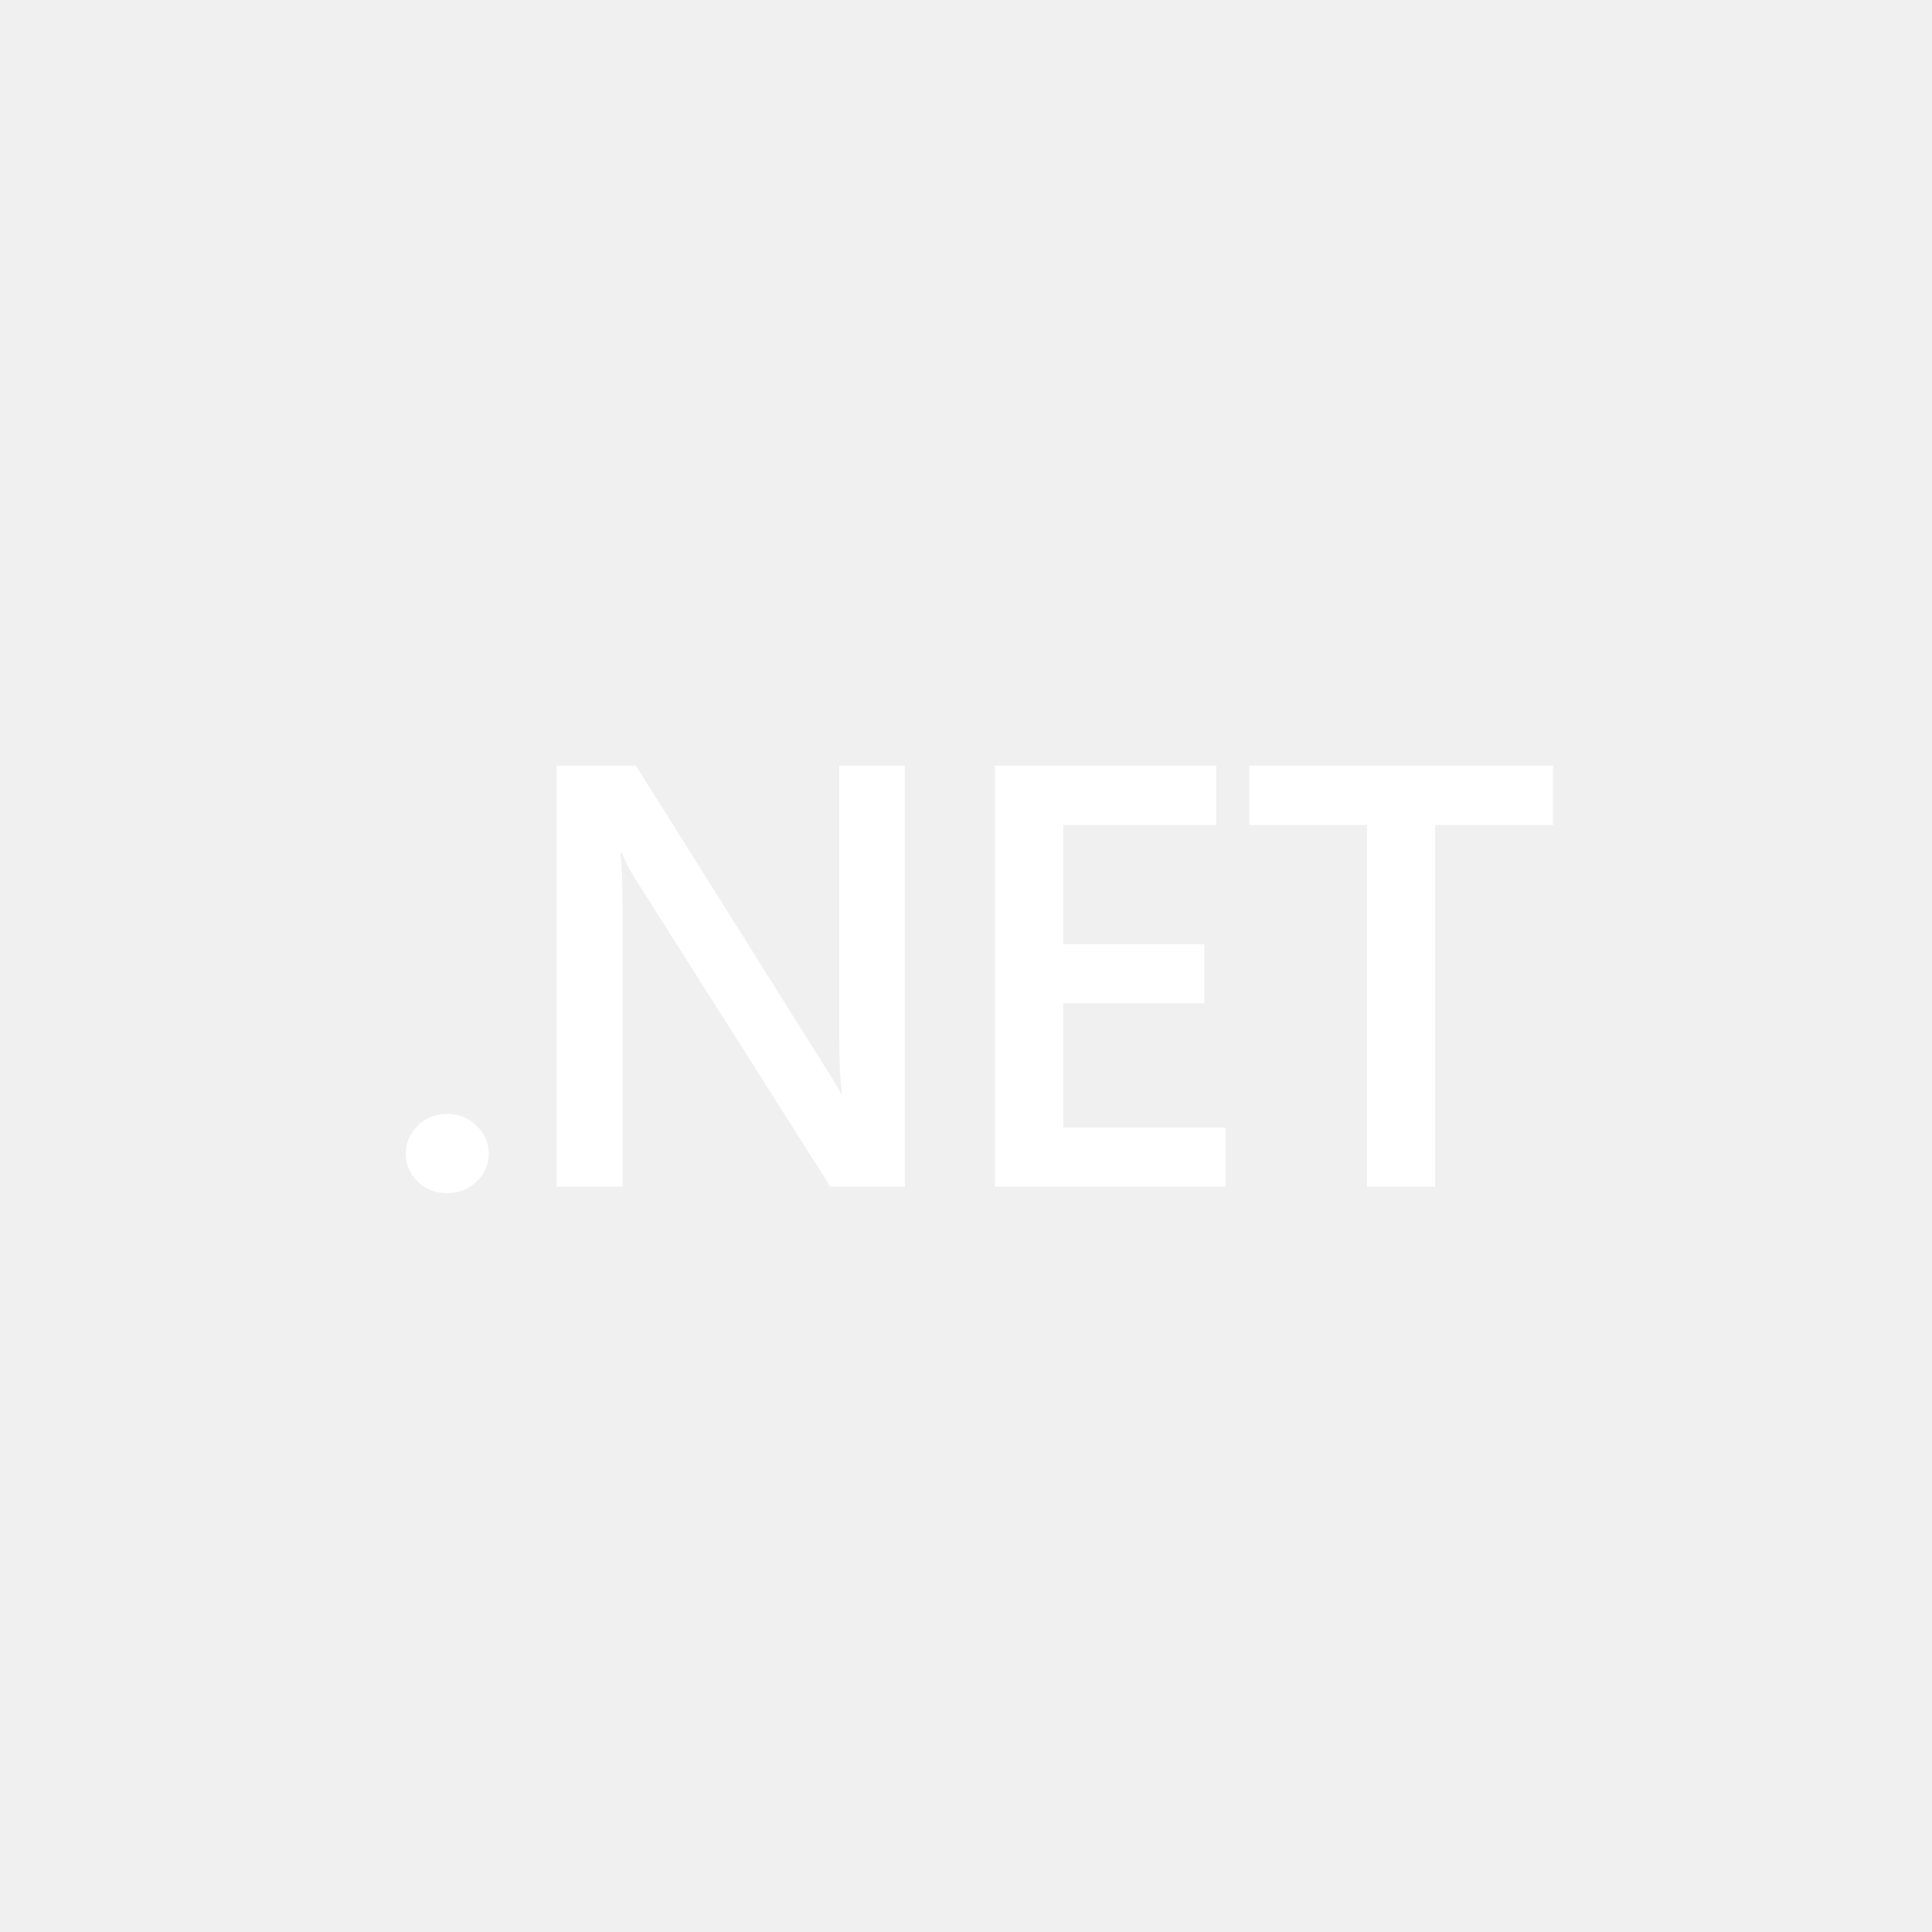
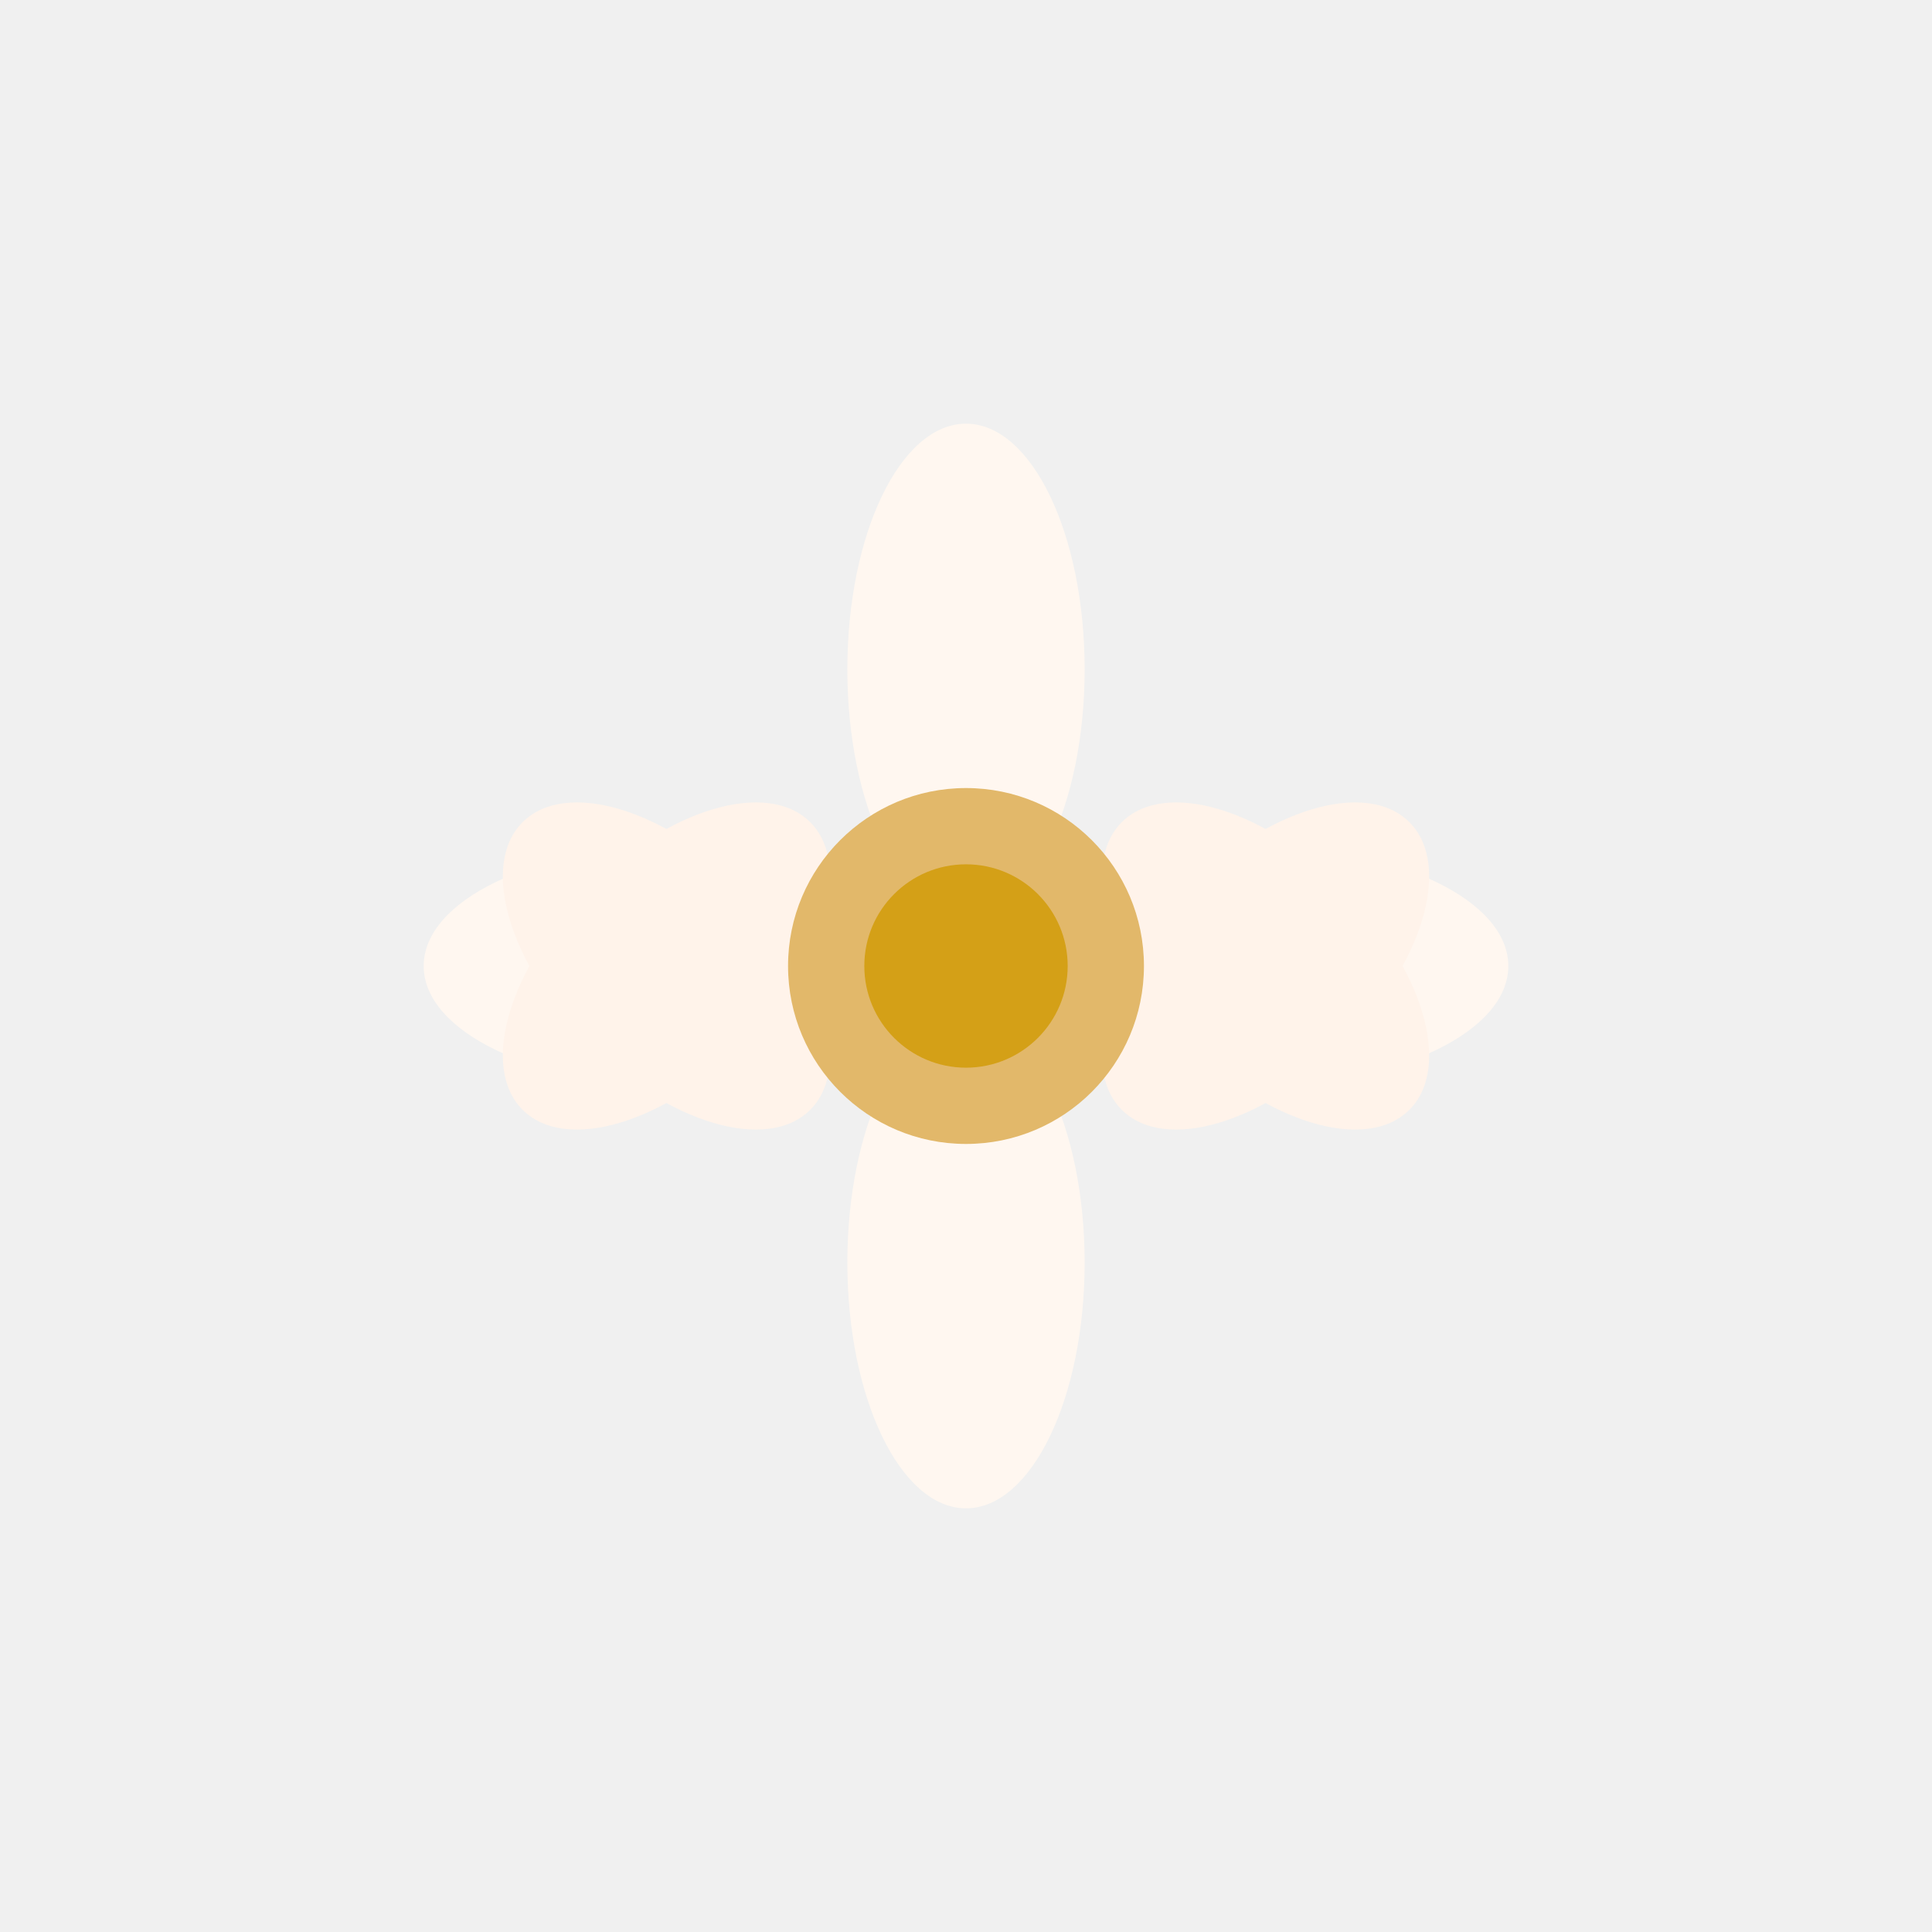
- <svg xmlns="http://www.w3.org/2000/svg" width="456" height="456" viewBox="0 0 456 456" version="1.1" xml:space="preserve" style="fill-rule:evenodd;clip-rule:evenodd;stroke-linejoin:round;stroke-miterlimit:2;">
-   <path d="m 105.5,281.609 c -2.703,0 -5.001,-0.9 -6.893,-2.702 -1.892,-1.848 -2.838,-4.042 -2.838,-6.582 0,-2.587 0.946,-4.804 2.838,-6.652 1.892,-1.848 4.19,-2.772 6.893,-2.772 2.748,0 5.068,0.924 6.96,2.772 1.937,1.848 2.906,4.064 2.906,6.652 0,2.54 -0.968,4.734 -2.906,6.582 -1.892,1.802 -4.212,2.702 -6.96,2.702 z" style="fill:#ffffff;fill-rule:nonzero;stroke-width:0.838" />
-   <path d="M 213.561,280.084 H 195.99 L 149.7,207.054 c -1.171,-1.848 -2.14,-3.765 -2.906,-5.751 h -0.406 c 0.361,2.125 0.541,6.675 0.541,13.65 v 65.132 h -15.543 v -99.36 h 18.719 l 44.737,71.298 c 1.892,2.957 3.109,4.989 3.649,6.098 h 0.27 c -0.45,-2.632 -0.676,-7.09 -0.676,-13.373 v -64.023 h 15.476 z" style="fill:#ffffff;fill-rule:nonzero;stroke-width:0.838" />
-   <path d="m 289.251,280.084 h -54.401 v -99.36 h 52.238 v 13.997 h -36.154 v 28.131 h 33.316 v 13.927 h -33.316 v 29.378 h 38.316 z" style="fill:#ffffff;fill-rule:nonzero;stroke-width:0.838" />
-   <path d="M 366.565,194.721 H 338.722 v 85.363 h -16.084 v -85.363 h -27.775 v -13.997 h 71.701 z" style="fill:#ffffff;fill-rule:nonzero;stroke-width:0.838" />
+ <svg xmlns="http://www.w3.org/2000/svg" width="456" height="456" viewBox="0 0 456 456">
+   <g transform="translate(228,228)">
+     <ellipse cx="0" cy="-70" rx="28" ry="58" fill="#FFF7F0" />
+     <ellipse cx="0" cy="70" rx="28" ry="58" fill="#FFF7F0" />
+     <ellipse cx="-70" cy="0" rx="58" ry="28" fill="#FFF7F0" />
+     <ellipse cx="70" cy="0" rx="58" ry="28" fill="#FFF7F0" />
+     <ellipse cx="-50" cy="-50" rx="48" ry="26" transform="rotate(-45)" fill="#FFF3EA" />
+     <ellipse cx="50" cy="-50" rx="48" ry="26" transform="rotate(45)" fill="#FFF3EA" />
+     <ellipse cx="-50" cy="50" rx="48" ry="26" transform="rotate(45)" fill="#FFF3EA" />
+     <ellipse cx="50" cy="50" rx="48" ry="26" transform="rotate(-45)" fill="#FFF3EA" />
+     <circle cx="0" cy="0" r="42" fill="#E2B86A" />
+     <circle cx="0" cy="0" r="24" fill="#D4A017" />
+   </g>
</svg>
